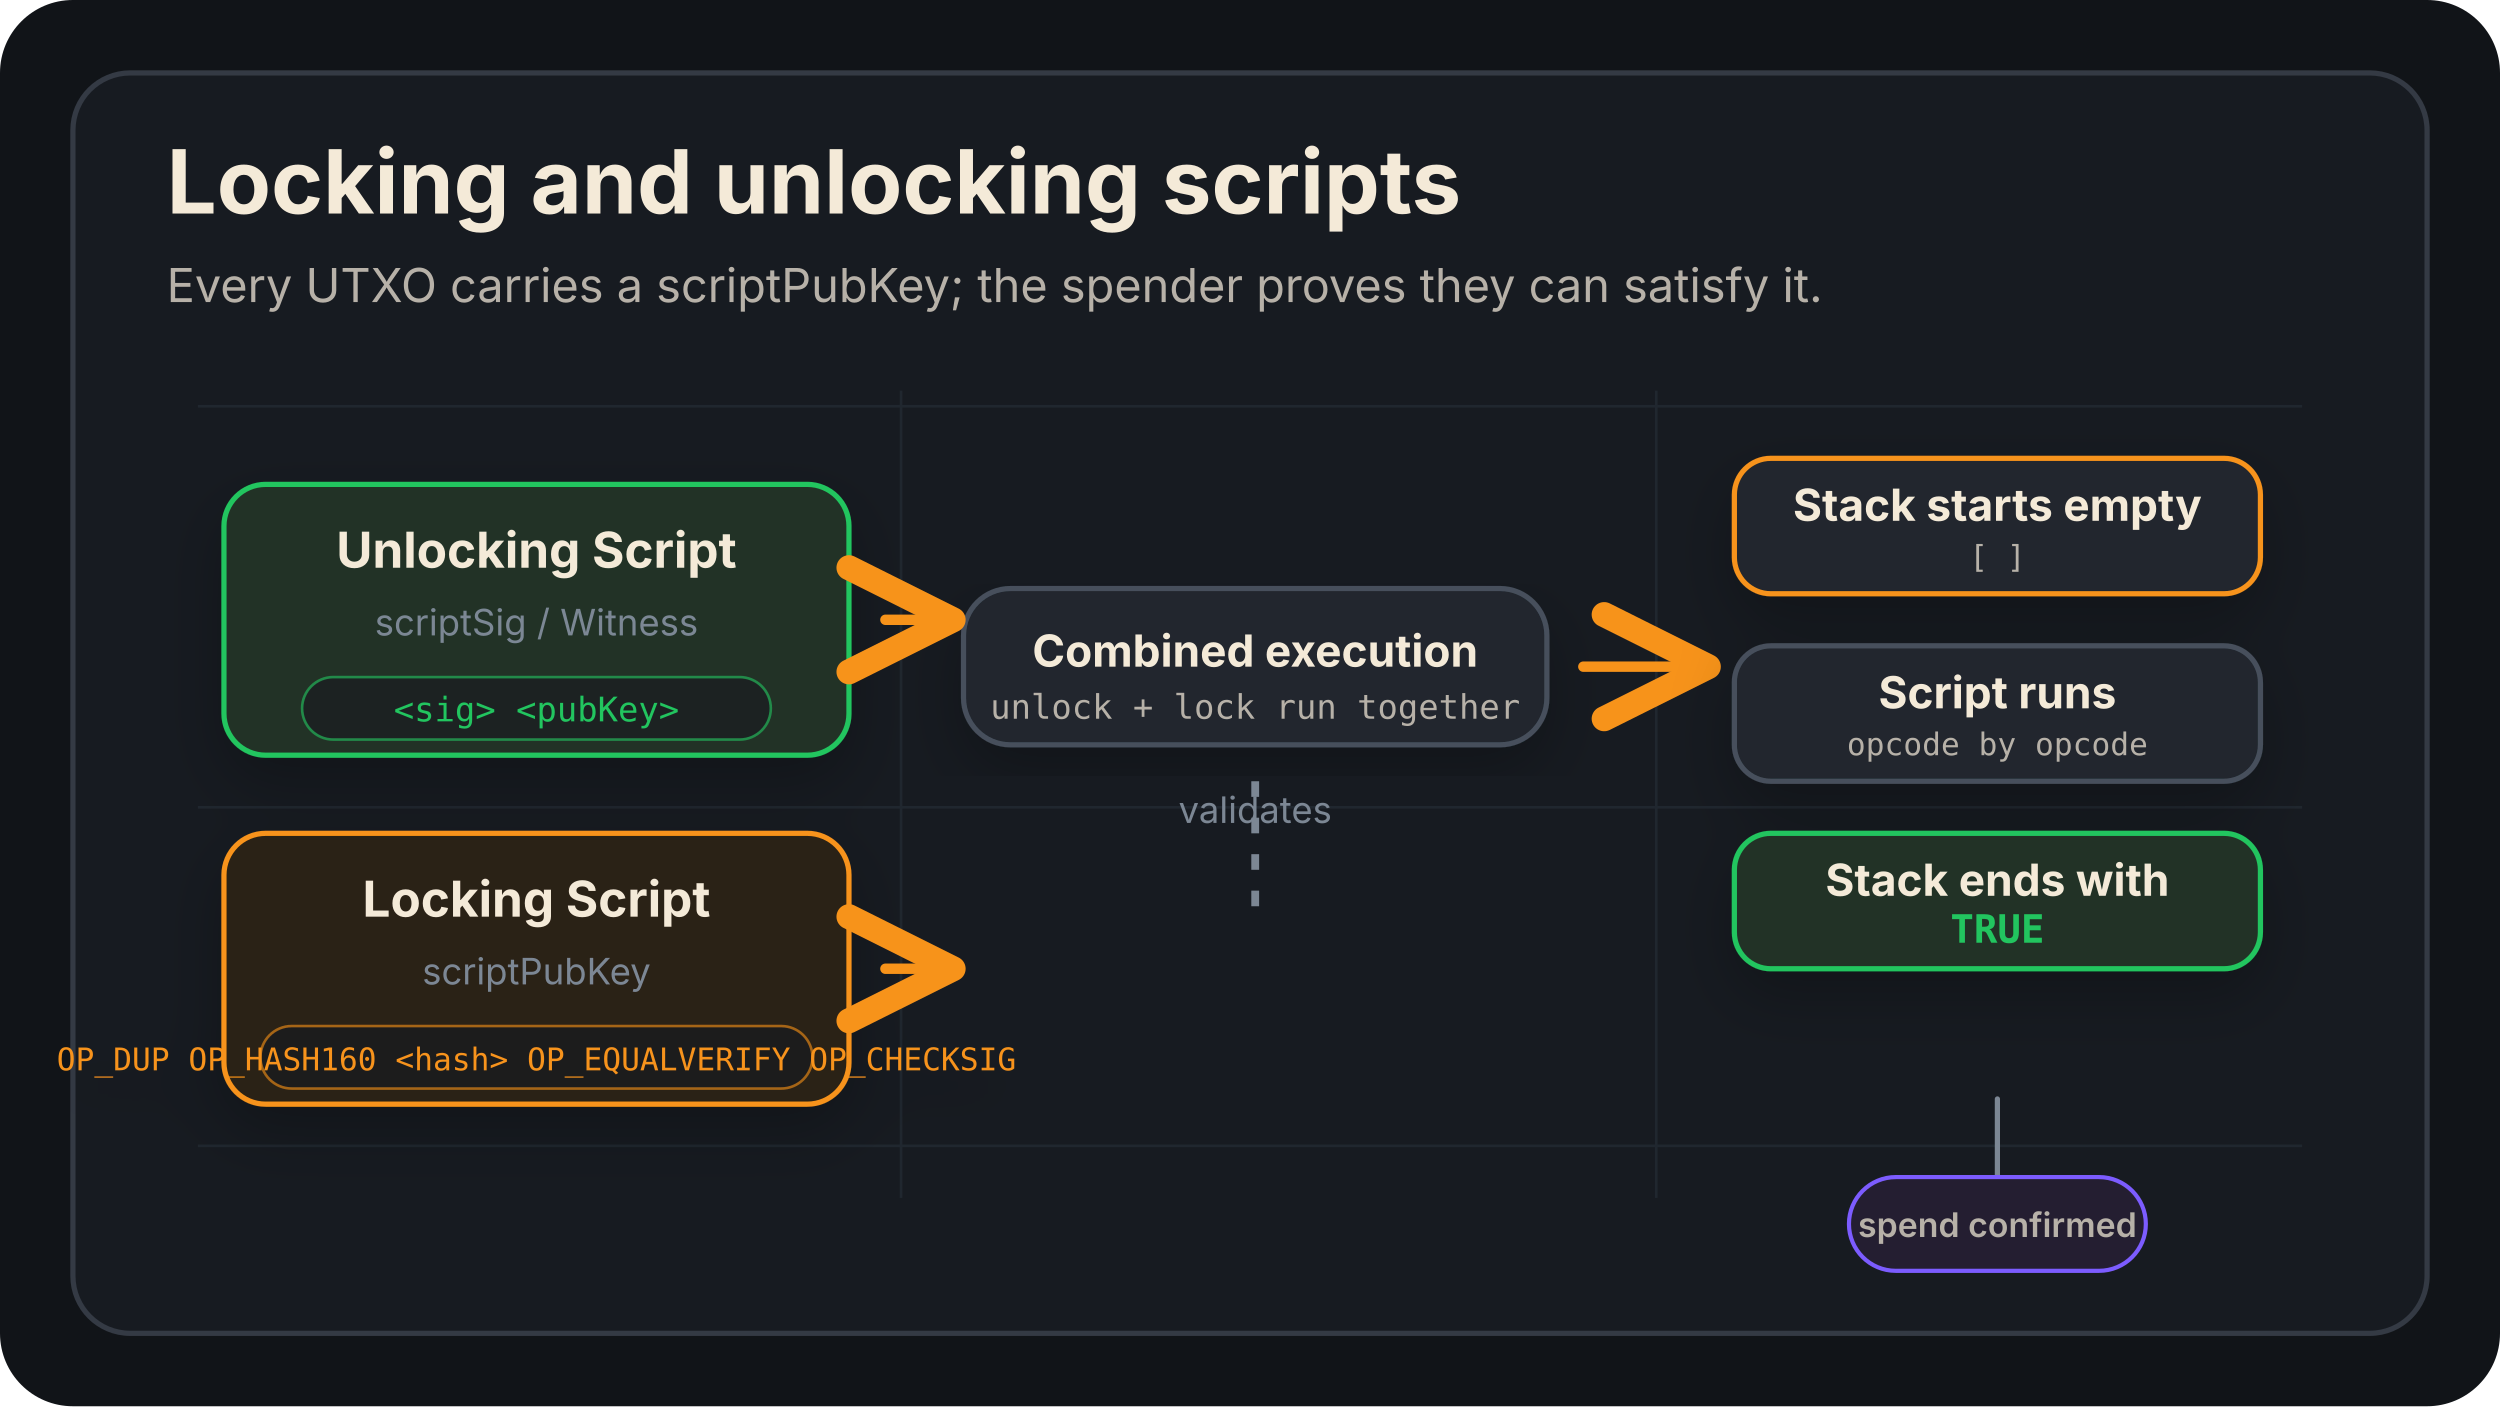
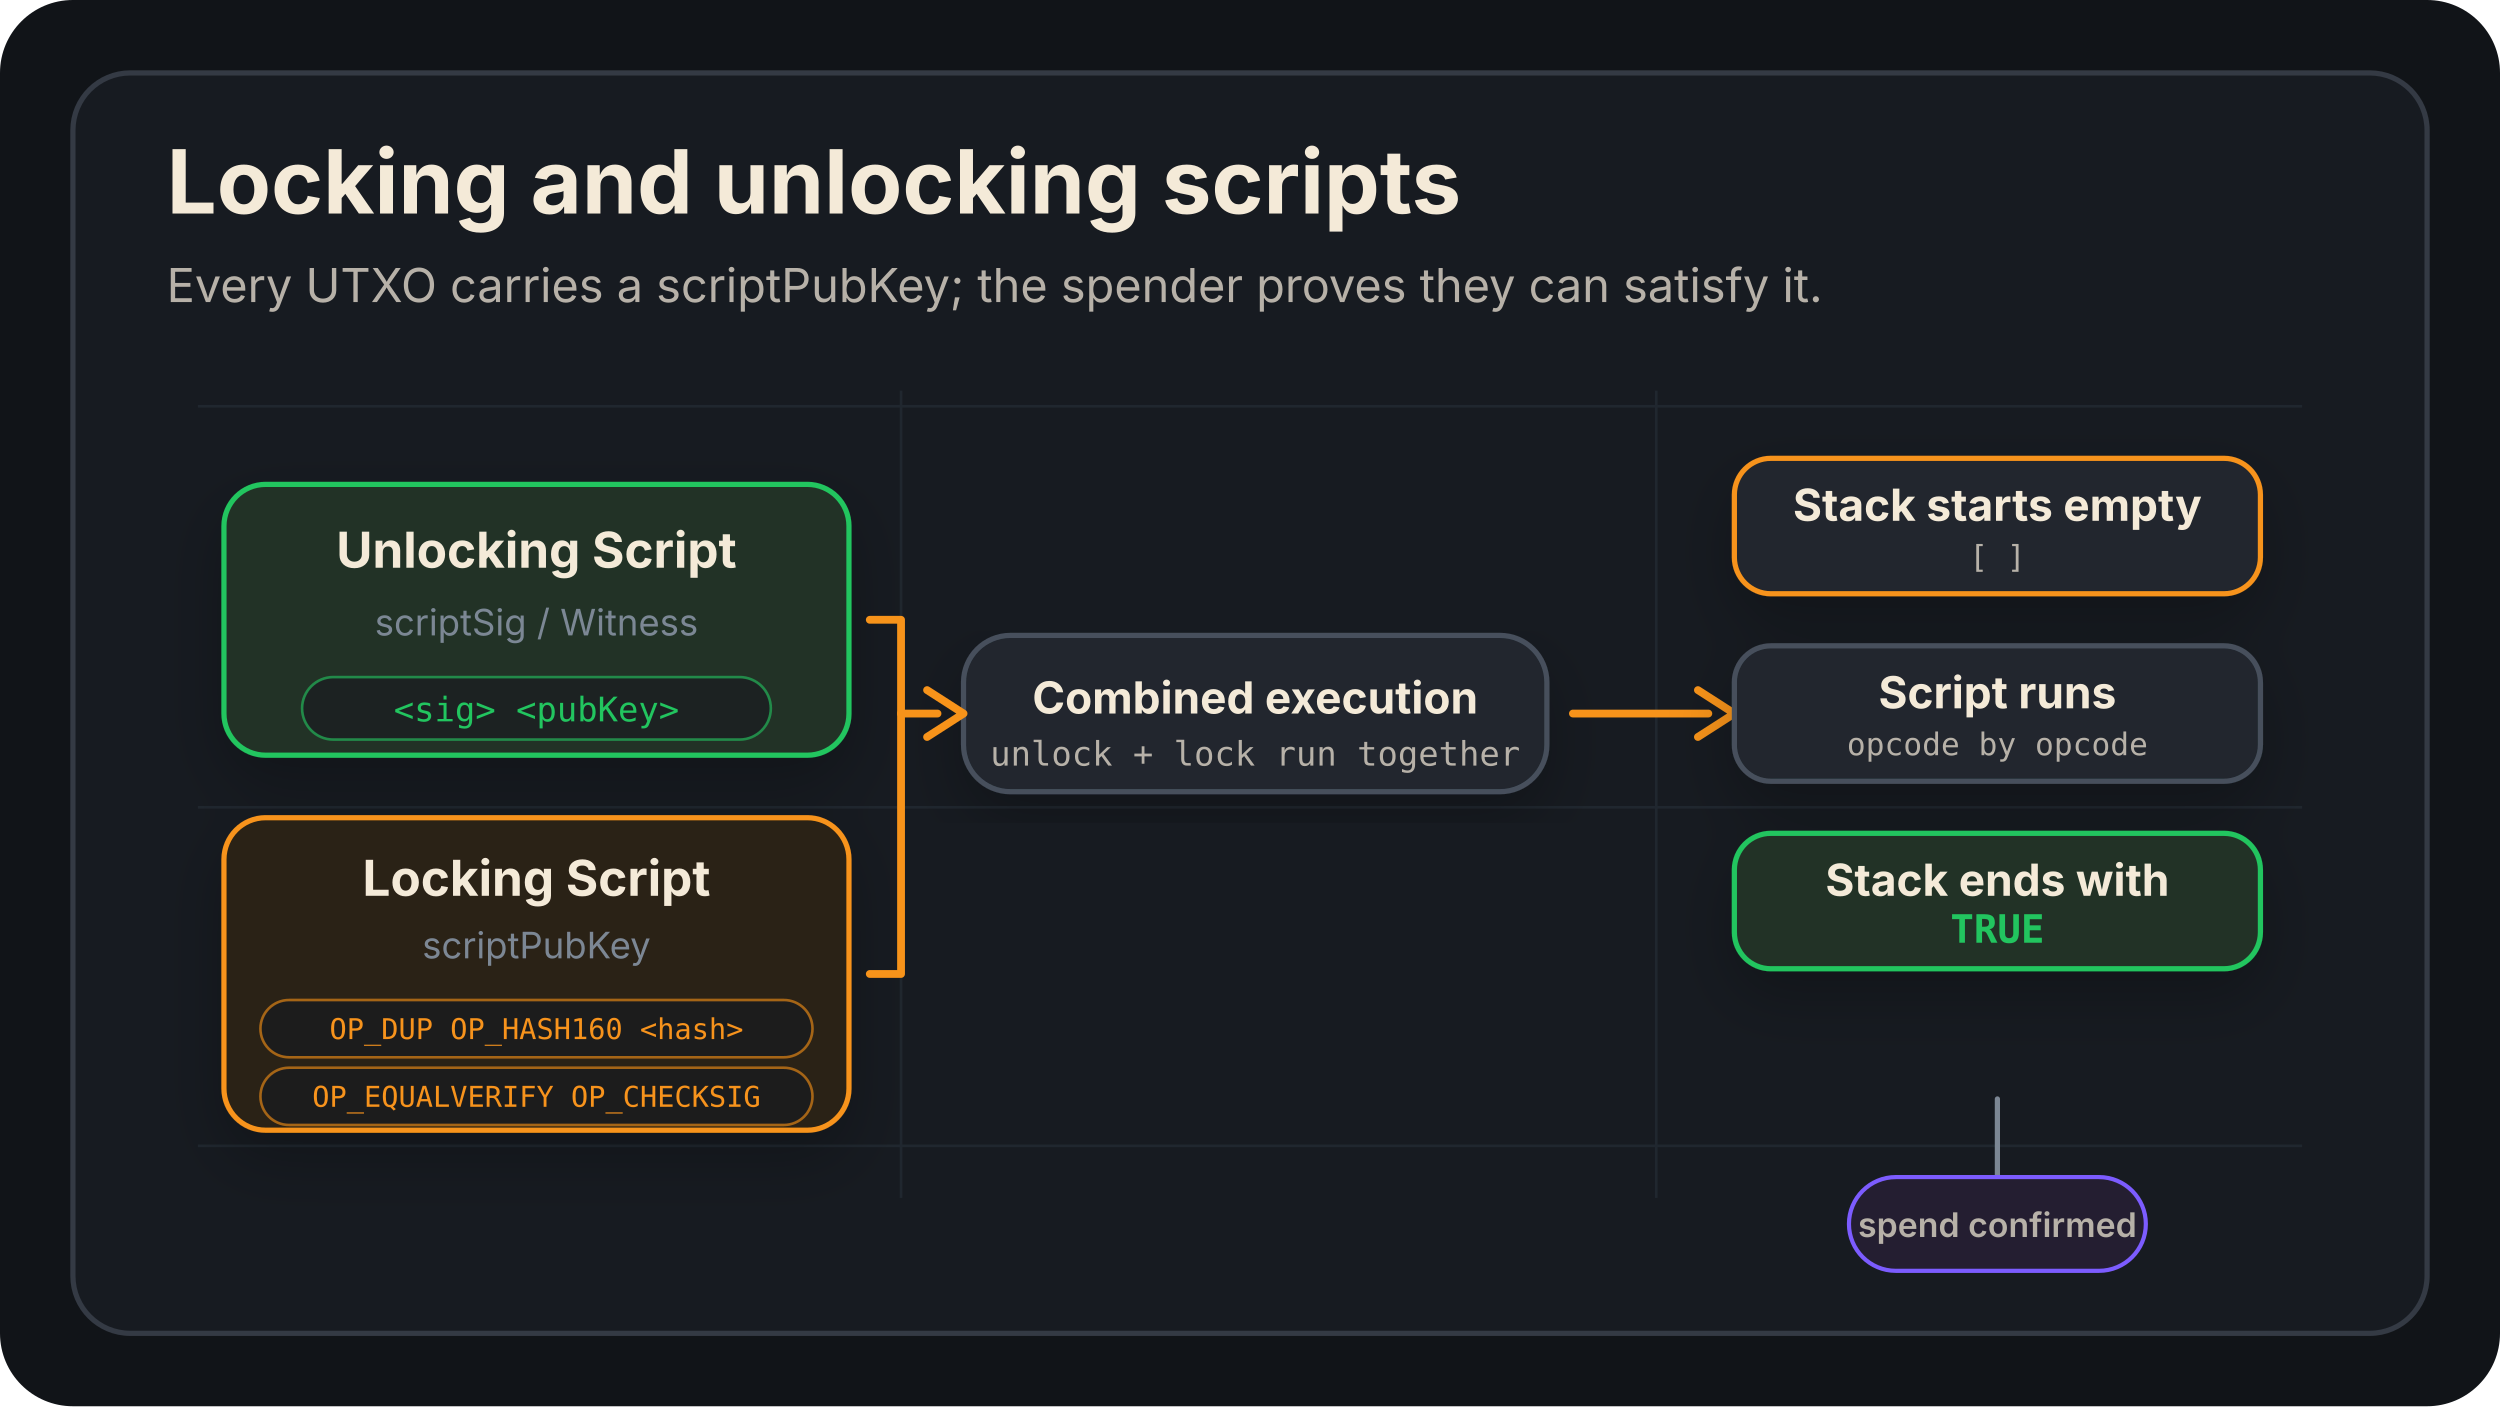
<svg xmlns="http://www.w3.org/2000/svg" width="960" height="540" viewBox="0 0 960 540" fill="none" role="img" aria-labelledby="title desc">
  <defs>
-     <marker id="arrow-orange" markerWidth="14" markerHeight="14" refX="10" refY="7" orient="auto">
+     <marker id="arrow-orange" markerWidth="14" markerHeight="14" refX="10" refY="7" orient="auto" markerUnits="userSpaceOnUse">
      <path d="M2 2L12 7L2 12" fill="none" stroke="#F7931A" stroke-width="2.4" stroke-linecap="round" stroke-linejoin="round" />
    </marker>
-     <marker id="arrow-green" markerWidth="14" markerHeight="14" refX="10" refY="7" orient="auto">
+     <marker id="arrow-green" markerWidth="14" markerHeight="14" refX="10" refY="7" orient="auto" markerUnits="userSpaceOnUse">
      <path d="M2 2L12 7L2 12" fill="none" stroke="#22C55E" stroke-width="2.4" stroke-linecap="round" stroke-linejoin="round" />
    </marker>
    <filter id="soft" x="-20%" y="-20%" width="140%" height="140%">
      <feDropShadow dx="0" dy="10" stdDeviation="12" flood-color="#000000" flood-opacity="0.24" />
    </filter>
  </defs>
  <rect width="960" height="540" rx="28" fill="#111418" />
  <rect x="28" y="28" width="904" height="484" rx="22" fill="#171B21" stroke="#343A44" stroke-width="2" />
  <text x="64" y="82" fill="#F4EAD8" font-family="Inter, Arial, sans-serif" font-size="34" font-weight="700">Locking and unlocking scripts</text>
  <text x="64" y="116" fill="#B7B1A8" font-family="Inter, Arial, sans-serif" font-size="18">Every UTXO carries a scriptPubKey; the spender proves they can satisfy it.</text>
  <g stroke="#28313B" stroke-width="1" opacity="0.55">
    <path d="M76 156H884" />
    <path d="M76 310H884" />
    <path d="M76 440H884" />
    <path d="M346 150V460" />
    <path d="M636 150V460" />
  </g>
  <g filter="url(#soft)">
    <rect x="86" y="186" width="240" height="104" rx="16" fill="#203327" stroke="#22C55E" stroke-width="2" />
    <text x="206" y="218" text-anchor="middle" fill="#F4EAD8" font-family="Inter, Arial, sans-serif" font-size="19" font-weight="700">Unlocking Script</text>
    <text x="206" y="244" text-anchor="middle" fill="#7C8794" font-family="Inter, Arial, sans-serif" font-size="14">scriptSig / Witness</text>
    <rect x="116" y="260" width="180" height="24" rx="12" fill="#171B21" stroke="#22C55E" stroke-width="1" opacity="0.6" />
    <text x="206" y="277" text-anchor="middle" fill="#22C55E" font-family="JetBrains Mono, monospace" font-size="13">&lt;sig&gt; &lt;pubKey&gt;</text>
-     <rect x="86" y="320" width="240" height="104" rx="16" fill="#2A2116" stroke="#F7931A" stroke-width="2" />
-     <text x="206" y="352" text-anchor="middle" fill="#F4EAD8" font-family="Inter, Arial, sans-serif" font-size="19" font-weight="700">Locking Script</text>
-     <text x="206" y="378" text-anchor="middle" fill="#7C8794" font-family="Inter, Arial, sans-serif" font-size="14">scriptPubKey</text>
-     <rect x="100" y="394" width="212" height="24" rx="12" fill="#171B21" stroke="#F7931A" stroke-width="1" opacity="0.6" />
-     <text x="206" y="411" text-anchor="middle" fill="#F7931A" font-family="JetBrains Mono, monospace" font-size="12">OP_DUP OP_HASH160 &lt;hash&gt; OP_EQUALVERIFY OP_CHECKSIG</text>
+     <rect x="86" y="314" width="240" height="120" rx="16" fill="#2A2116" stroke="#F7931A" stroke-width="2" />
+     <text x="206" y="344" text-anchor="middle" fill="#F4EAD8" font-family="Inter, Arial, sans-serif" font-size="19" font-weight="700">Locking Script</text>
+     <text x="206" y="368" text-anchor="middle" fill="#7C8794" font-family="Inter, Arial, sans-serif" font-size="14">scriptPubKey</text>
+     <rect x="100" y="384" width="212" height="22" rx="11" fill="#171B21" stroke="#F7931A" stroke-width="1" opacity="0.6" />
+     <text x="206" y="399" text-anchor="middle" fill="#F7931A" font-family="JetBrains Mono, monospace" font-size="11">OP_DUP OP_HASH160 &lt;hash&gt;</text>
+     <rect x="100" y="410" width="212" height="22" rx="11" fill="#171B21" stroke="#F7931A" stroke-width="1" opacity="0.6" />
+     <text x="206" y="425" text-anchor="middle" fill="#F7931A" font-family="JetBrains Mono, monospace" font-size="11">OP_EQUALVERIFY OP_CHECKSIG</text>
  </g>
  <g filter="url(#soft)">
-     <rect x="370" y="226" width="224" height="60" rx="18" fill="#20252D" stroke="#46505C" stroke-width="2" />
-     <text x="482" y="256" text-anchor="middle" fill="#F4EAD8" font-family="Inter, Arial, sans-serif" font-size="17" font-weight="700">Combined execution</text>
-     <text x="482" y="276" text-anchor="middle" fill="#B7B1A8" font-family="JetBrains Mono, monospace" font-size="13">unlock + lock run together</text>
+     <rect x="370" y="244" width="224" height="60" rx="18" fill="#20252D" stroke="#46505C" stroke-width="2" />
+     <text x="482" y="274" text-anchor="middle" fill="#F4EAD8" font-family="Inter, Arial, sans-serif" font-size="17" font-weight="700">Combined execution</text>
+     <text x="482" y="294" text-anchor="middle" fill="#B7B1A8" font-family="JetBrains Mono, monospace" font-size="13">unlock + lock run together</text>
  </g>
-   <path d="M340 238H358" stroke="#F7931A" stroke-width="4" stroke-linecap="round" marker-end="url(#arrow-orange)" />
-   <path d="M340 372H358" stroke="#F7931A" stroke-width="4" stroke-linecap="round" marker-end="url(#arrow-orange)" />
-   <line x1="482" y1="300" x2="482" y2="356" stroke="#7C8794" stroke-width="3" stroke-dasharray="6 8" />
-   <text x="482" y="316" text-anchor="middle" fill="#7C8794" font-family="Inter, Arial, sans-serif" font-size="14">validates</text>
-   <path d="M608 256H648" stroke="#F7931A" stroke-width="4" stroke-linecap="round" marker-end="url(#arrow-orange)" />
+   <path d="M334 238H346V274" stroke="#F7931A" stroke-width="3" stroke-linecap="round" stroke-linejoin="round" />
+   <path d="M334 374H346V274" stroke="#F7931A" stroke-width="3" stroke-linecap="round" stroke-linejoin="round" />
+   <path d="M346 274H360" stroke="#F7931A" stroke-width="3" stroke-linecap="round" />
+   <path d="M356 265L370 274L356 283" fill="none" stroke="#F7931A" stroke-width="3" stroke-linecap="round" stroke-linejoin="round" />
+   <path d="M604 274H656" stroke="#F7931A" stroke-width="3" stroke-linecap="round" />
+   <path d="M652 265L666 274L652 283" fill="none" stroke="#F7931A" stroke-width="3" stroke-linecap="round" stroke-linejoin="round" />
  <g filter="url(#soft)">
    <rect x="666" y="176" width="202" height="52" rx="14" fill="#20252D" stroke="#F7931A" stroke-width="2" />
    <text x="767" y="200" text-anchor="middle" fill="#F4EAD8" font-family="Inter, Arial, sans-serif" font-size="17" font-weight="700">Stack starts empty</text>
    <text x="767" y="218" text-anchor="middle" fill="#B7B1A8" font-family="JetBrains Mono, monospace" font-size="12">[ ]</text>
    <rect x="666" y="248" width="202" height="52" rx="14" fill="#20252D" stroke="#46505C" stroke-width="2" />
    <text x="767" y="272" text-anchor="middle" fill="#F4EAD8" font-family="Inter, Arial, sans-serif" font-size="17" font-weight="700">Script runs</text>
    <text x="767" y="290" text-anchor="middle" fill="#B7B1A8" font-family="JetBrains Mono, monospace" font-size="12">opcode by opcode</text>
    <rect x="666" y="320" width="202" height="52" rx="14" fill="#203327" stroke="#22C55E" stroke-width="2" />
    <text x="767" y="344" text-anchor="middle" fill="#F4EAD8" font-family="Inter, Arial, sans-serif" font-size="17" font-weight="700">Stack ends with</text>
    <text x="767" y="362" text-anchor="middle" fill="#22C55E" font-family="JetBrains Mono, monospace" font-size="15" font-weight="700">TRUE</text>
  </g>
  <path d="M767 422V452" stroke="#7C8794" stroke-width="2" stroke-linecap="round" />
  <rect x="710" y="452" width="114" height="36" rx="18" fill="#241E31" stroke="#7C5CFF" stroke-width="1.6" />
  <text x="767" y="475" text-anchor="middle" fill="#B7B1A8" font-family="Inter, Arial, sans-serif" font-size="13" font-weight="600">spend confirmed</text>
</svg>
